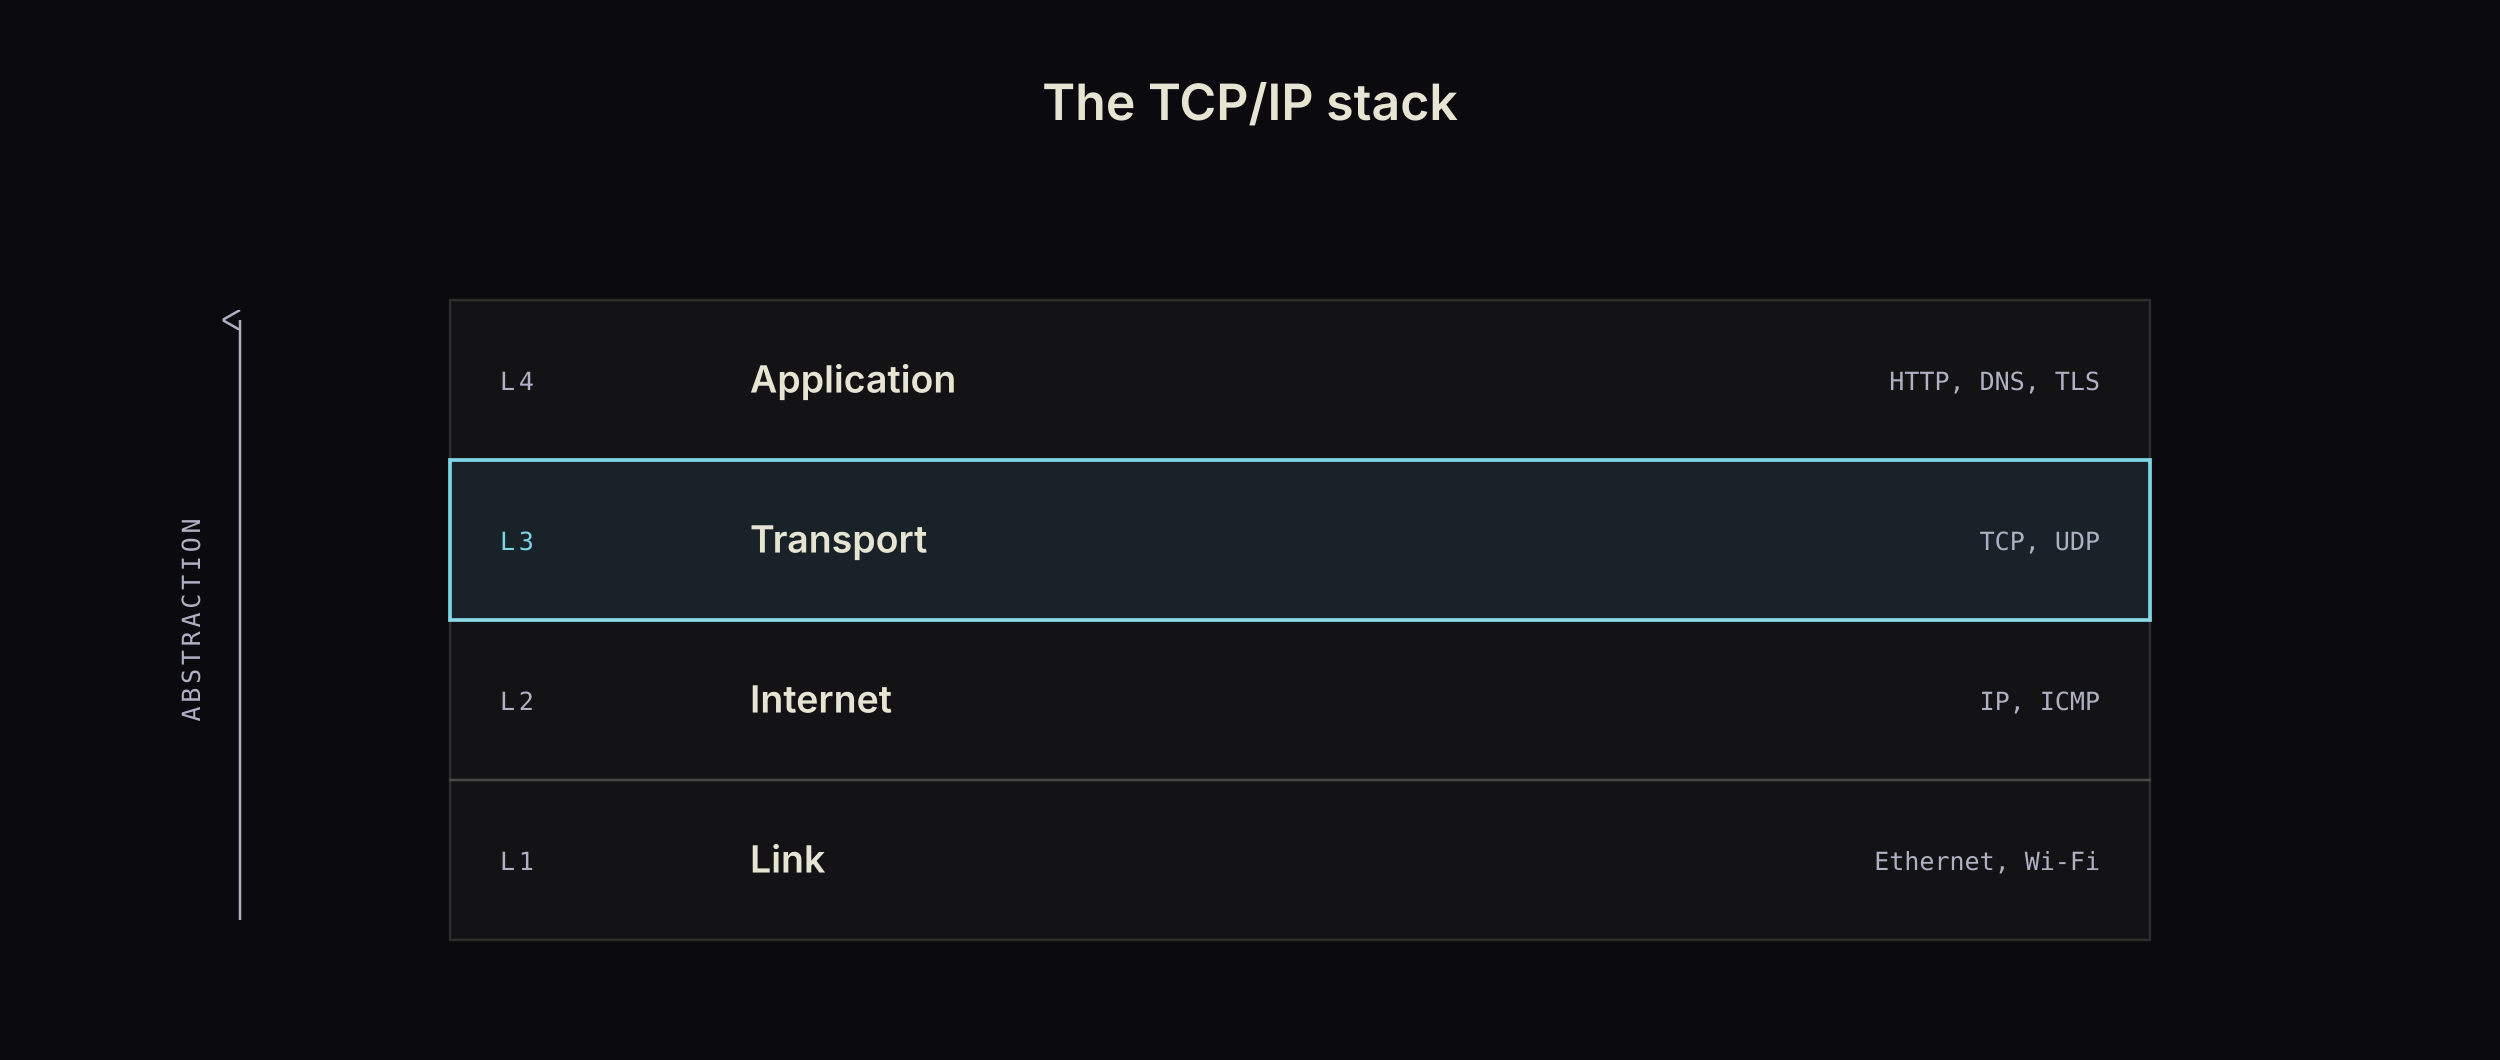
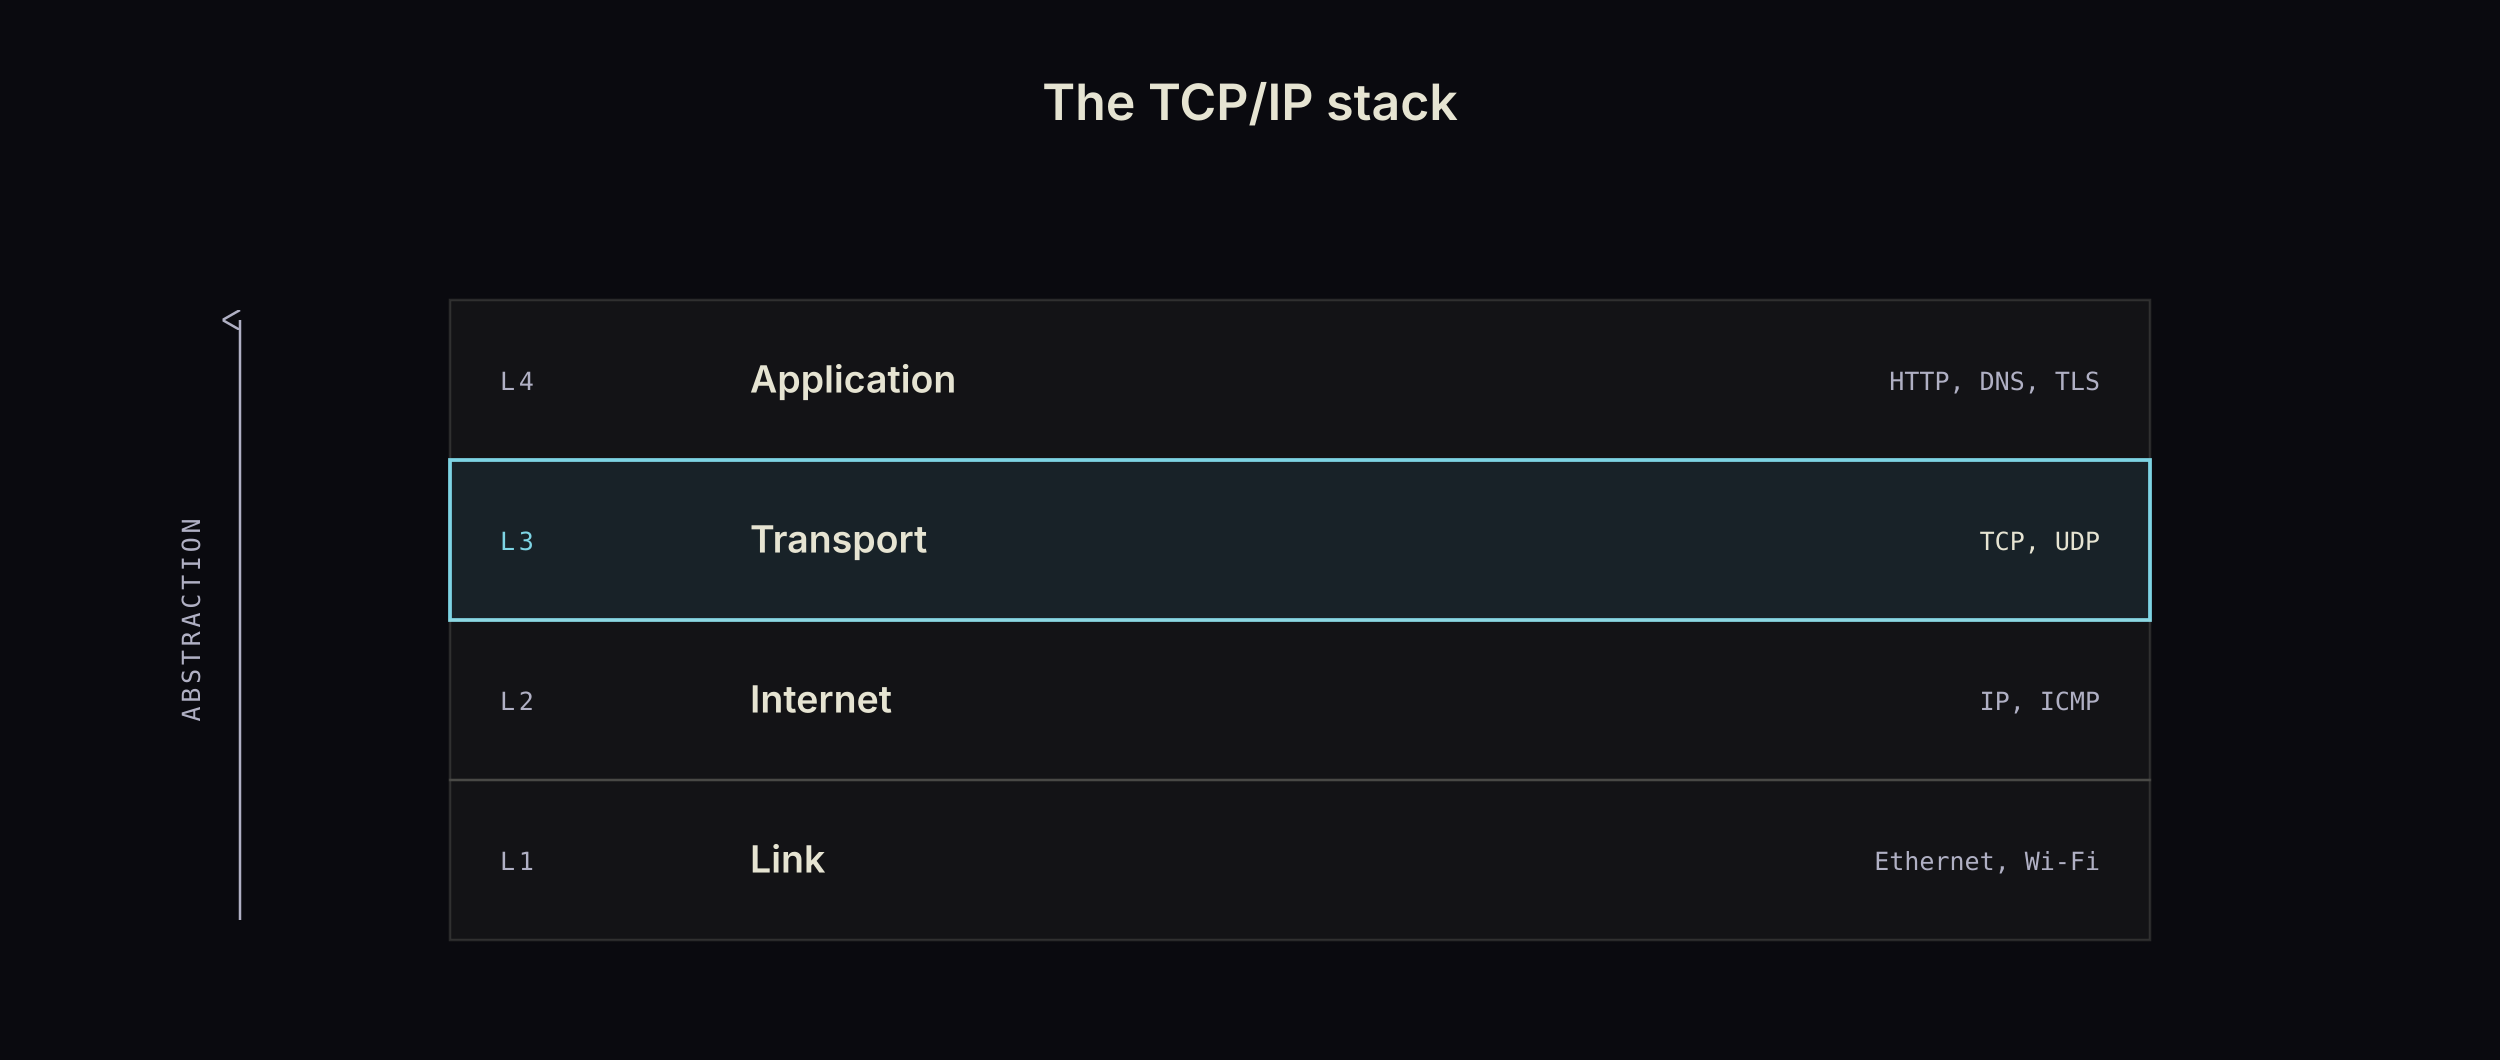
- <svg xmlns="http://www.w3.org/2000/svg" viewBox="0 0 1000 424" width="1000" height="424" font-family="ui-sans-serif, -apple-system, system-ui, sans-serif">
+ <svg xmlns="http://www.w3.org/2000/svg" role="img" aria-labelledby="layers-tcpip-title layers-tcpip-desc" viewBox="0 0 1000 424" width="1000" height="424" font-family="ui-sans-serif, -apple-system, system-ui, sans-serif">
  <defs>
    <marker id="ls-arrow" markerWidth="8" markerHeight="8" refX="4" refY="7" orient="auto" markerUnits="strokeWidth">
      <path d="M0,7 L4,0 L8,7" fill="none" stroke="#b0b0c4" stroke-width="1" />
    </marker>
  </defs>
  <rect width="1000" height="424" fill="#0a0a0f" />
  <text x="500.0" y="48.0" fill="#e6e4d2" font-size="20" font-weight="600" text-anchor="middle">The TCP/IP stack</text>
  <rect x="180" y="120.0" width="680" height="64" fill="rgba(230, 228, 210, 0.04)" stroke="rgba(230, 228, 210, 0.14)" stroke-width="1" />
  <text x="200" y="156.0" fill="#b0b0c4" font-family="ui-monospace, SFMono-Regular, Menlo, Consolas, monospace" font-size="10" letter-spacing="1.5" text-anchor="start">L4</text>
  <text x="300" y="157.0" fill="#e6e4d2" font-size="15" font-weight="600" text-anchor="start">Application</text>
  <text x="840" y="156.0" fill="#b0b0c4" font-family="ui-monospace, SFMono-Regular, Menlo, Consolas, monospace" font-size="10" text-anchor="end">HTTP, DNS, TLS</text>
  <rect x="180" y="184.0" width="680" height="64" fill="rgba(125, 212, 228, 0.12)" stroke="#7dd4e4" stroke-width="1.5" />
  <text x="200" y="220.0" fill="#7dd4e4" font-family="ui-monospace, SFMono-Regular, Menlo, Consolas, monospace" font-size="10" letter-spacing="1.5" text-anchor="start">L3</text>
  <text x="300" y="221.0" fill="#e6e4d2" font-size="15" font-weight="600" text-anchor="start">Transport</text>
-   <text x="840" y="220.0" fill="#b0b0c4" font-family="ui-monospace, SFMono-Regular, Menlo, Consolas, monospace" font-size="10" text-anchor="end">TCP, UDP</text>
+   <text x="840" y="220.0" fill="#e6e4d2" font-family="ui-monospace, SFMono-Regular, Menlo, Consolas, monospace" font-size="10" text-anchor="end">TCP, UDP</text>
  <rect x="180" y="248.0" width="680" height="64" fill="rgba(230, 228, 210, 0.04)" stroke="rgba(230, 228, 210, 0.14)" stroke-width="1" />
  <text x="200" y="284.0" fill="#b0b0c4" font-family="ui-monospace, SFMono-Regular, Menlo, Consolas, monospace" font-size="10" letter-spacing="1.5" text-anchor="start">L2</text>
  <text x="300" y="285.0" fill="#e6e4d2" font-size="15" font-weight="600" text-anchor="start">Internet</text>
  <text x="840" y="284.0" fill="#b0b0c4" font-family="ui-monospace, SFMono-Regular, Menlo, Consolas, monospace" font-size="10" text-anchor="end">IP, ICMP</text>
  <rect x="180" y="312.0" width="680" height="64" fill="rgba(230, 228, 210, 0.04)" stroke="rgba(230, 228, 210, 0.14)" stroke-width="1" />
  <text x="200" y="348.0" fill="#b0b0c4" font-family="ui-monospace, SFMono-Regular, Menlo, Consolas, monospace" font-size="10" letter-spacing="1.5" text-anchor="start">L1</text>
  <text x="300" y="349.0" fill="#e6e4d2" font-size="15" font-weight="600" text-anchor="start">Link</text>
  <text x="840" y="348.0" fill="#b0b0c4" font-family="ui-monospace, SFMono-Regular, Menlo, Consolas, monospace" font-size="10" text-anchor="end">Ethernet, Wi-Fi</text>
  <line x1="96" y1="368.0" x2="96" y2="128.0" stroke="#b0b0c4" stroke-width="1" marker-end="url(#ls-arrow)" />
  <text x="80" y="248.0" fill="#b0b0c4" font-family="ui-monospace, SFMono-Regular, Menlo, Consolas, monospace" font-size="10" letter-spacing="1.5" text-anchor="middle" transform="rotate(-90 80 248.0)">ABSTRACTION</text>
</svg>
